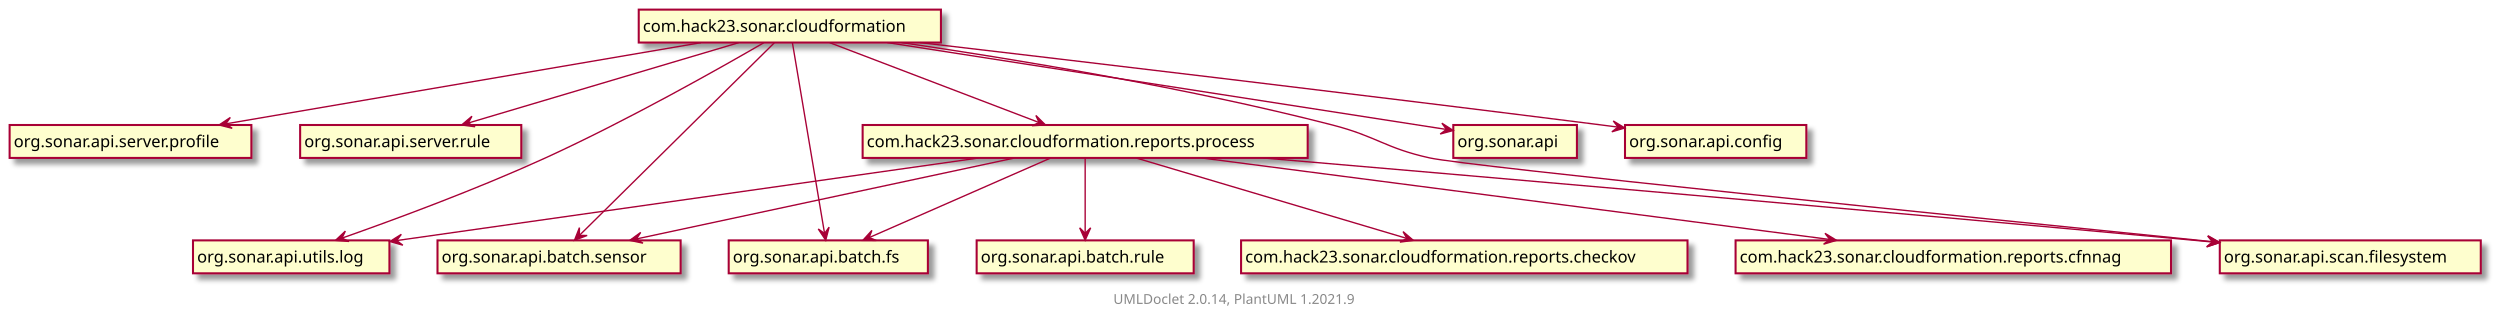
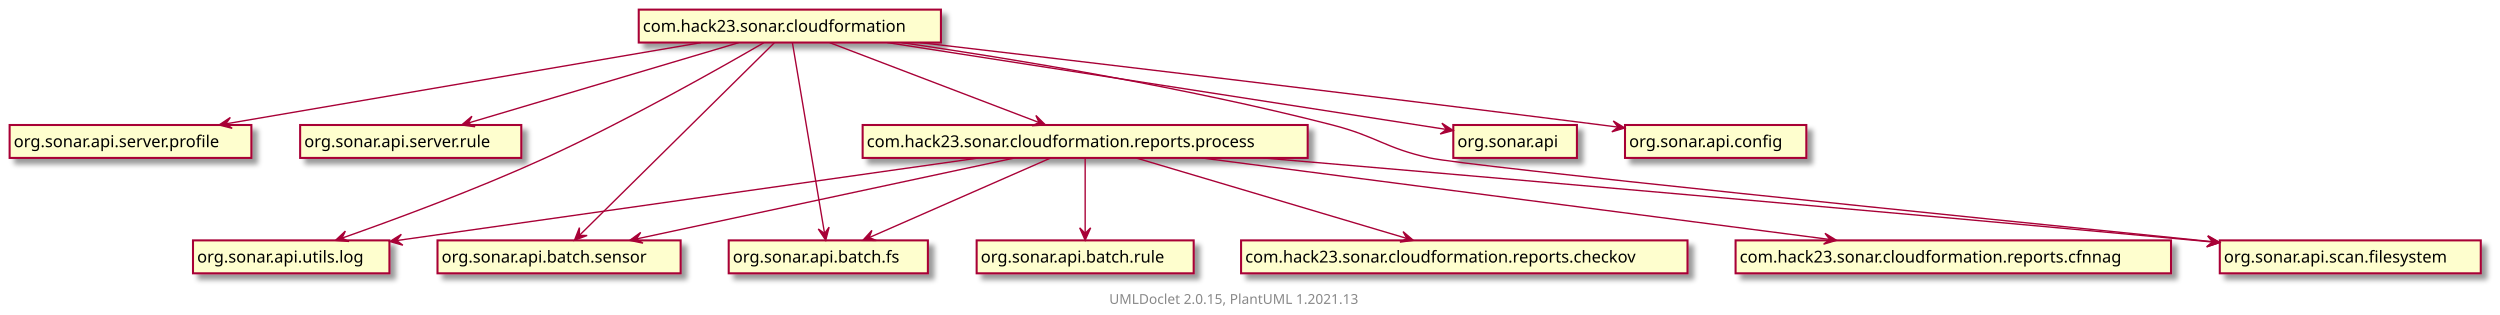
<svg xmlns="http://www.w3.org/2000/svg" xmlns:xlink="http://www.w3.org/1999/xlink" contentScriptType="application/ecmascript" contentStyleType="text/css" height="229px" preserveAspectRatio="none" style="width:1820px;height:229px;background:#FFFFFF;" version="1.1" viewBox="0 0 1820 229" width="1820px" zoomAndPan="magnify">
  <defs>
-     <filter height="300%" id="f8u856qu248cz" width="300%" x="-1" y="-1">
+     <filter height="300%" id="f1xizxxl04lfcn" width="300%" x="-1" y="-1">
      <feGaussianBlur result="blurOut" stdDeviation="2.0" />
      <feColorMatrix in="blurOut" result="blurOut2" type="matrix" values="0 0 0 0 0 0 0 0 0 0 0 0 0 0 0 0 0 0 .4 0" />
      <feOffset dx="4.0" dy="4.0" in="blurOut2" result="blurOut3" />
      <feBlend in="SourceGraphic" in2="blurOut3" mode="normal" />
    </filter>
  </defs>
  <g>
    <a href="com/hack23/sonar/cloudformation/package-summary.html" target="_top" title="com/hack23/sonar/cloudformation/package-summary.html" xlink:actuate="onRequest" xlink:href="com/hack23/sonar/cloudformation/package-summary.html" xlink:show="new" xlink:title="com/hack23/sonar/cloudformation/package-summary.html" xlink:type="simple">
-       <rect codeLine="24" fill="#FEFECE" filter="url(#f8u856qu248cz)" height="23.969" id="com.hack23.sonar.cloudformation" style="stroke:#A80036;stroke-width:1.5;" width="220" x="465" y="7" />
+       <rect codeLine="24" fill="#FEFECE" filter="url(#f1xizxxl04lfcn)" height="23.969" id="com.hack23.sonar.cloudformation" style="stroke:#A80036;stroke-width:1.5;" width="220" x="465" y="7" />
      <text fill="#000000" font-family="sans-serif" font-size="12" lengthAdjust="spacing" textLength="214" x="468" y="23.139">com.hack23.sonar.cloudformation</text>
    </a>
-     <rect fill="#FEFECE" filter="url(#f8u856qu248cz)" height="23.969" id="org.sonar.api.server.profile" style="stroke:#A80036;stroke-width:1.5;" width="176" x="7" y="91" />
+     <rect fill="#FEFECE" filter="url(#f1xizxxl04lfcn)" height="23.969" id="org.sonar.api.server.profile" style="stroke:#A80036;stroke-width:1.5;" width="176" x="7" y="91" />
    <text fill="#000000" font-family="sans-serif" font-size="12" lengthAdjust="spacing" textLength="170" x="10" y="107.139">org.sonar.api.server.profile</text>
-     <rect fill="#FEFECE" filter="url(#f8u856qu248cz)" height="23.969" id="org.sonar.api.server.rule" style="stroke:#A80036;stroke-width:1.5;" width="161" x="218.5" y="91" />
+     <rect fill="#FEFECE" filter="url(#f1xizxxl04lfcn)" height="23.969" id="org.sonar.api.server.rule" style="stroke:#A80036;stroke-width:1.5;" width="161" x="218.5" y="91" />
    <text fill="#000000" font-family="sans-serif" font-size="12" lengthAdjust="spacing" textLength="155" x="221.5" y="107.139">org.sonar.api.server.rule</text>
-     <rect fill="#FEFECE" filter="url(#f8u856qu248cz)" height="23.969" id="org.sonar.api.utils.log" style="stroke:#A80036;stroke-width:1.5;" width="143" x="140.5" y="175" />
+     <rect fill="#FEFECE" filter="url(#f1xizxxl04lfcn)" height="23.969" id="org.sonar.api.utils.log" style="stroke:#A80036;stroke-width:1.5;" width="143" x="140.5" y="175" />
    <text fill="#000000" font-family="sans-serif" font-size="12" lengthAdjust="spacing" textLength="137" x="143.5" y="191.139">org.sonar.api.utils.log</text>
-     <rect fill="#FEFECE" filter="url(#f8u856qu248cz)" height="23.969" id="org.sonar.api.batch.sensor" style="stroke:#A80036;stroke-width:1.5;" width="177" x="318.5" y="175" />
+     <rect fill="#FEFECE" filter="url(#f1xizxxl04lfcn)" height="23.969" id="org.sonar.api.batch.sensor" style="stroke:#A80036;stroke-width:1.5;" width="177" x="318.5" y="175" />
    <text fill="#000000" font-family="sans-serif" font-size="12" lengthAdjust="spacing" textLength="171" x="321.5" y="191.139">org.sonar.api.batch.sensor</text>
    <a href="com/hack23/sonar/cloudformation/reports/process/package-summary.html" target="_top" title="com/hack23/sonar/cloudformation/reports/process/package-summary.html" xlink:actuate="onRequest" xlink:href="com/hack23/sonar/cloudformation/reports/process/package-summary.html" xlink:show="new" xlink:title="com/hack23/sonar/cloudformation/reports/process/package-summary.html" xlink:type="simple">
-       <rect codeLine="26" fill="#FEFECE" filter="url(#f8u856qu248cz)" height="23.969" id="com.hack23.sonar.cloudformation.reports.process" style="stroke:#A80036;stroke-width:1.5;" width="324" x="628" y="91" />
+       <rect codeLine="26" fill="#FEFECE" filter="url(#f1xizxxl04lfcn)" height="23.969" id="com.hack23.sonar.cloudformation.reports.process" style="stroke:#A80036;stroke-width:1.5;" width="324" x="628" y="91" />
      <text fill="#000000" font-family="sans-serif" font-size="12" lengthAdjust="spacing" textLength="318" x="631" y="107.139">com.hack23.sonar.cloudformation.reports.process</text>
    </a>
-     <rect fill="#FEFECE" filter="url(#f8u856qu248cz)" height="23.969" id="org.sonar.api.batch.fs" style="stroke:#A80036;stroke-width:1.5;" width="145" x="530.5" y="175" />
+     <rect fill="#FEFECE" filter="url(#f1xizxxl04lfcn)" height="23.969" id="org.sonar.api.batch.fs" style="stroke:#A80036;stroke-width:1.5;" width="145" x="530.5" y="175" />
    <text fill="#000000" font-family="sans-serif" font-size="12" lengthAdjust="spacing" textLength="139" x="533.5" y="191.139">org.sonar.api.batch.fs</text>
-     <rect fill="#FEFECE" filter="url(#f8u856qu248cz)" height="23.969" id="org.sonar.api.scan.filesystem" style="stroke:#A80036;stroke-width:1.5;" width="190" x="1616" y="175" />
+     <rect fill="#FEFECE" filter="url(#f1xizxxl04lfcn)" height="23.969" id="org.sonar.api.scan.filesystem" style="stroke:#A80036;stroke-width:1.5;" width="190" x="1616" y="175" />
    <text fill="#000000" font-family="sans-serif" font-size="12" lengthAdjust="spacing" textLength="184" x="1619" y="191.139">org.sonar.api.scan.filesystem</text>
-     <rect fill="#FEFECE" filter="url(#f8u856qu248cz)" height="23.969" id="org.sonar.api" style="stroke:#A80036;stroke-width:1.5;" width="90" x="1058" y="91" />
+     <rect fill="#FEFECE" filter="url(#f1xizxxl04lfcn)" height="23.969" id="org.sonar.api" style="stroke:#A80036;stroke-width:1.5;" width="90" x="1058" y="91" />
    <text fill="#000000" font-family="sans-serif" font-size="12" lengthAdjust="spacing" textLength="84" x="1061" y="107.139">org.sonar.api</text>
-     <rect fill="#FEFECE" filter="url(#f8u856qu248cz)" height="23.969" id="org.sonar.api.config" style="stroke:#A80036;stroke-width:1.5;" width="132" x="1183" y="91" />
+     <rect fill="#FEFECE" filter="url(#f1xizxxl04lfcn)" height="23.969" id="org.sonar.api.config" style="stroke:#A80036;stroke-width:1.5;" width="132" x="1183" y="91" />
    <text fill="#000000" font-family="sans-serif" font-size="12" lengthAdjust="spacing" textLength="126" x="1186" y="107.139">org.sonar.api.config</text>
-     <rect fill="#FEFECE" filter="url(#f8u856qu248cz)" height="23.969" id="org.sonar.api.batch.rule" style="stroke:#A80036;stroke-width:1.5;" width="158" x="711" y="175" />
+     <rect fill="#FEFECE" filter="url(#f1xizxxl04lfcn)" height="23.969" id="org.sonar.api.batch.rule" style="stroke:#A80036;stroke-width:1.5;" width="158" x="711" y="175" />
    <text fill="#000000" font-family="sans-serif" font-size="12" lengthAdjust="spacing" textLength="152" x="714" y="191.139">org.sonar.api.batch.rule</text>
    <a href="com/hack23/sonar/cloudformation/reports/checkov/package-summary.html" target="_top" title="com/hack23/sonar/cloudformation/reports/checkov/package-summary.html" xlink:actuate="onRequest" xlink:href="com/hack23/sonar/cloudformation/reports/checkov/package-summary.html" xlink:show="new" xlink:title="com/hack23/sonar/cloudformation/reports/checkov/package-summary.html" xlink:type="simple">
-       <rect codeLine="28" fill="#FEFECE" filter="url(#f8u856qu248cz)" height="23.969" id="com.hack23.sonar.cloudformation.reports.checkov" style="stroke:#A80036;stroke-width:1.5;" width="325" x="903.5" y="175" />
+       <rect codeLine="28" fill="#FEFECE" filter="url(#f1xizxxl04lfcn)" height="23.969" id="com.hack23.sonar.cloudformation.reports.checkov" style="stroke:#A80036;stroke-width:1.5;" width="325" x="903.5" y="175" />
      <text fill="#000000" font-family="sans-serif" font-size="12" lengthAdjust="spacing" textLength="319" x="906.5" y="191.139">com.hack23.sonar.cloudformation.reports.checkov</text>
    </a>
    <a href="com/hack23/sonar/cloudformation/reports/cfnnag/package-summary.html" target="_top" title="com/hack23/sonar/cloudformation/reports/cfnnag/package-summary.html" xlink:actuate="onRequest" xlink:href="com/hack23/sonar/cloudformation/reports/cfnnag/package-summary.html" xlink:show="new" xlink:title="com/hack23/sonar/cloudformation/reports/cfnnag/package-summary.html" xlink:type="simple">
-       <rect codeLine="30" fill="#FEFECE" filter="url(#f8u856qu248cz)" height="23.969" id="com.hack23.sonar.cloudformation.reports.cfnnag" style="stroke:#A80036;stroke-width:1.5;" width="317" x="1263.5" y="175" />
+       <rect codeLine="30" fill="#FEFECE" filter="url(#f1xizxxl04lfcn)" height="23.969" id="com.hack23.sonar.cloudformation.reports.cfnnag" style="stroke:#A80036;stroke-width:1.5;" width="317" x="1263.5" y="175" />
      <text fill="#000000" font-family="sans-serif" font-size="12" lengthAdjust="spacing" textLength="311" x="1266.5" y="191.139">com.hack23.sonar.cloudformation.reports.cfnnag</text>
    </a>
    <path codeLine="6" d="M510.27,31.06 C420.1,46.46 257.38,74.26 164.66,90.1 " fill="none" id="com.hack23.sonar.cloudformation-to-org.sonar.api.server.profile" style="stroke:#A80036;stroke-width:1.0;" />
    <polygon fill="#A80036" points="159.47,90.99,169.016,93.416,164.399,90.147,167.667,85.53,159.47,90.99" style="stroke:#A80036;stroke-width:1.0;" />
    <path codeLine="7" d="M537.78,31.06 C486.6,46.26 394.78,73.54 341.14,89.48 " fill="none" id="com.hack23.sonar.cloudformation-to-org.sonar.api.server.rule" style="stroke:#A80036;stroke-width:1.0;" />
    <polygon fill="#A80036" points="336.07,90.99,345.834,92.283,340.866,89.577,343.572,84.609,336.07,90.99" style="stroke:#A80036;stroke-width:1.0;" />
    <path codeLine="8" d="M556.16,31.05 C524.1,49.64 456.59,87.79 397,115 C346.83,137.91 286.96,159.97 249.2,173.26 " fill="none" id="com.hack23.sonar.cloudformation-to-org.sonar.api.utils.log" style="stroke:#A80036;stroke-width:1.0;" />
    <polygon fill="#A80036" points="244.25,174.99,254.067,175.779,248.967,173.332,251.414,168.232,244.25,174.99" style="stroke:#A80036;stroke-width:1.0;" />
    <path codeLine="9" d="M563.72,31.15 C534.31,60.21 455.29,138.29 422.05,171.12 " fill="none" id="com.hack23.sonar.cloudformation-to-org.sonar.api.batch.sensor" style="stroke:#A80036;stroke-width:1.0;" />
    <polygon fill="#A80036" points="418.23,174.9,427.444,171.42,421.787,171.386,421.821,165.729,418.23,174.9" style="stroke:#A80036;stroke-width:1.0;" />
    <path codeLine="10" d="M604,31.06 C643.62,46.17 714.52,73.21 756.41,89.19 " fill="none" id="com.hack23.sonar.cloudformation-to-com.hack23.sonar.cloudformation.reports.process" style="stroke:#A80036;stroke-width:1.0;" />
    <polygon fill="#A80036" points="761.12,90.99,754.123,84.059,756.445,89.217,751.287,91.539,761.12,90.99" style="stroke:#A80036;stroke-width:1.0;" />
    <path codeLine="11" d="M576.88,31.15 C581.72,59.85 594.63,136.39 600.28,169.9 " fill="none" id="com.hack23.sonar.cloudformation-to-org.sonar.api.batch.fs" style="stroke:#A80036;stroke-width:1.0;" />
    <polygon fill="#A80036" points="601.13,174.9,603.582,165.361,600.301,169.969,595.693,166.688,601.13,174.9" style="stroke:#A80036;stroke-width:1.0;" />
    <path codeLine="12" d="M656.32,31.02 C736.72,42.75 862.88,63.43 970,91 C1002.26,99.3 1008.46,107.87 1041,115 C1068.4,121.01 1430.94,157.88 1610.97,175.98 " fill="none" id="com.hack23.sonar.cloudformation-to-org.sonar.api.scan.filesystem" style="stroke:#A80036;stroke-width:1.0;" />
    <polygon fill="#A80036" points="1615.98,176.49,1607.426,171.609,1611.005,175.99,1606.625,179.569,1615.98,176.49" style="stroke:#A80036;stroke-width:1.0;" />
    <path codeLine="13" d="M645.93,31.02 C754.38,47.86 958.73,79.59 1053.01,94.24 " fill="none" id="com.hack23.sonar.cloudformation-to-org.sonar.api" style="stroke:#A80036;stroke-width:1.0;" />
    <polygon fill="#A80036" points="1057.97,95.01,1049.695,89.67,1053.03,94.239,1048.461,97.574,1057.97,95.01" style="stroke:#A80036;stroke-width:1.0;" />
    <path codeLine="14" d="M669.72,31.02 C786.48,44.68 990.94,68.88 1166,91 C1169.85,91.49 1173.81,91.99 1177.8,92.51 " fill="none" id="com.hack23.sonar.cloudformation-to-org.sonar.api.config" style="stroke:#A80036;stroke-width:1.0;" />
    <polygon fill="#A80036" points="1182.87,93.16,1174.457,88.039,1177.911,92.519,1173.431,95.973,1182.87,93.16" style="stroke:#A80036;stroke-width:1.0;" />
    <path codeLine="15" d="M712.35,115.02 C601.58,130.73 399.41,159.41 289,175.08 " fill="none" id="com.hack23.sonar.cloudformation.reports.process-to-org.sonar.api.utils.log" style="stroke:#A80036;stroke-width:1.0;" />
    <polygon fill="#A80036" points="283.81,175.81,293.282,178.508,288.761,175.109,292.16,170.588,283.81,175.81" style="stroke:#A80036;stroke-width:1.0;" />
    <path codeLine="16" d="M919.48,115 C1079.08,128.65 1358.58,152.83 1598,175 C1602.16,175.39 1606.41,175.78 1610.7,176.19 " fill="none" id="com.hack23.sonar.cloudformation.reports.process-to-org.sonar.api.scan.filesystem" style="stroke:#A80036;stroke-width:1.0;" />
    <polygon fill="#A80036" points="1615.75,176.66,1607.167,171.831,1610.772,176.189,1606.413,179.795,1615.75,176.66" style="stroke:#A80036;stroke-width:1.0;" />
    <path codeLine="17" d="M764.78,115.06 C730.53,130.08 669.4,156.89 632.88,172.9 " fill="none" id="com.hack23.sonar.cloudformation.reports.process-to-org.sonar.api.batch.fs" style="stroke:#A80036;stroke-width:1.0;" />
    <polygon fill="#A80036" points="628.12,174.99,637.969,175.033,632.698,172.979,634.751,167.708,628.12,174.99" style="stroke:#A80036;stroke-width:1.0;" />
    <path codeLine="18" d="M738.35,115.06 C666.76,130.39 537.85,157.98 463.69,173.86 " fill="none" id="com.hack23.sonar.cloudformation.reports.process-to-org.sonar.api.batch.sensor" style="stroke:#A80036;stroke-width:1.0;" />
    <polygon fill="#A80036" points="458.44,174.99,468.077,177.023,463.33,173.946,466.407,169.199,458.44,174.99" style="stroke:#A80036;stroke-width:1.0;" />
    <path codeLine="19" d="M790,115.06 C790,129.12 790,153.51 790,169.7 " fill="none" id="com.hack23.sonar.cloudformation.reports.process-to-org.sonar.api.batch.rule" style="stroke:#A80036;stroke-width:1.0;" />
    <polygon fill="#A80036" points="790,174.85,794,165.85,790,169.85,786,165.85,790,174.85" style="stroke:#A80036;stroke-width:1.0;" />
    <path codeLine="20" d="M827.22,115.06 C878.4,130.26 970.22,157.54 1023.86,173.48 " fill="none" id="com.hack23.sonar.cloudformation.reports.process-to-com.hack23.sonar.cloudformation.reports.checkov" style="stroke:#A80036;stroke-width:1.0;" />
    <polygon fill="#A80036" points="1028.93,174.99,1021.428,168.609,1024.134,173.577,1019.166,176.283,1028.93,174.99" style="stroke:#A80036;stroke-width:1.0;" />
    <path codeLine="21" d="M874.91,115.02 C994.11,130.48 1210.1,158.51 1332,174.32 " fill="none" id="com.hack23.sonar.cloudformation.reports.process-to-com.hack23.sonar.cloudformation.reports.cfnnag" style="stroke:#A80036;stroke-width:1.0;" />
    <polygon fill="#A80036" points="1337.01,174.97,1328.599,169.846,1332.052,174.327,1327.57,177.779,1337.01,174.97" style="stroke:#A80036;stroke-width:1.0;" />
-     <text fill="#888888" font-family="sans-serif" font-size="10" lengthAdjust="spacing" textLength="186" x="810.5" y="221.251">UMLDoclet 2.0.14, PlantUML 1.2021.9</text>
+     <text fill="#888888" font-family="sans-serif" font-size="10" lengthAdjust="spacing" textLength="192" x="807.5" y="221.251">UMLDoclet 2.0.15, PlantUML 1.2021.13</text>
  </g>
</svg>
